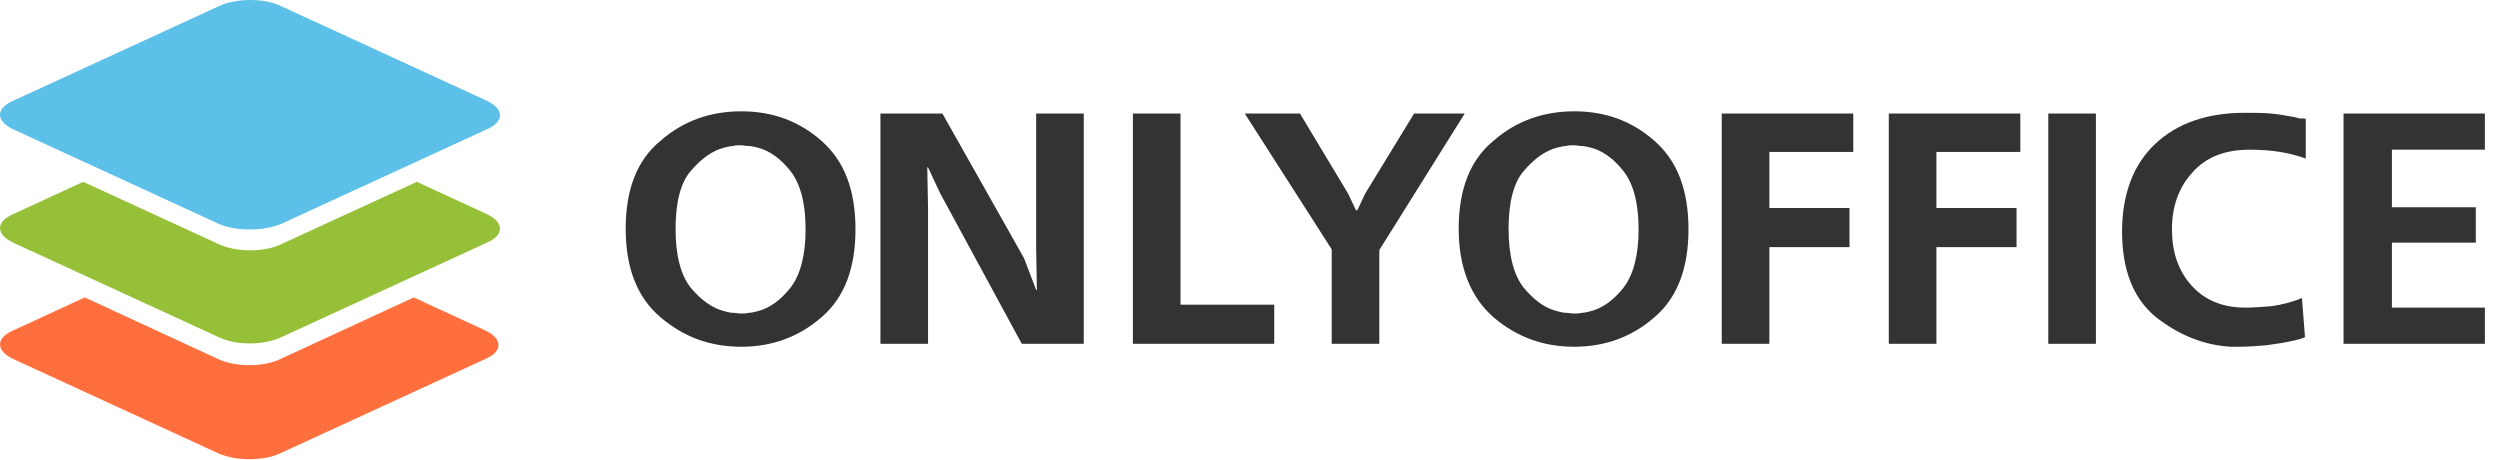
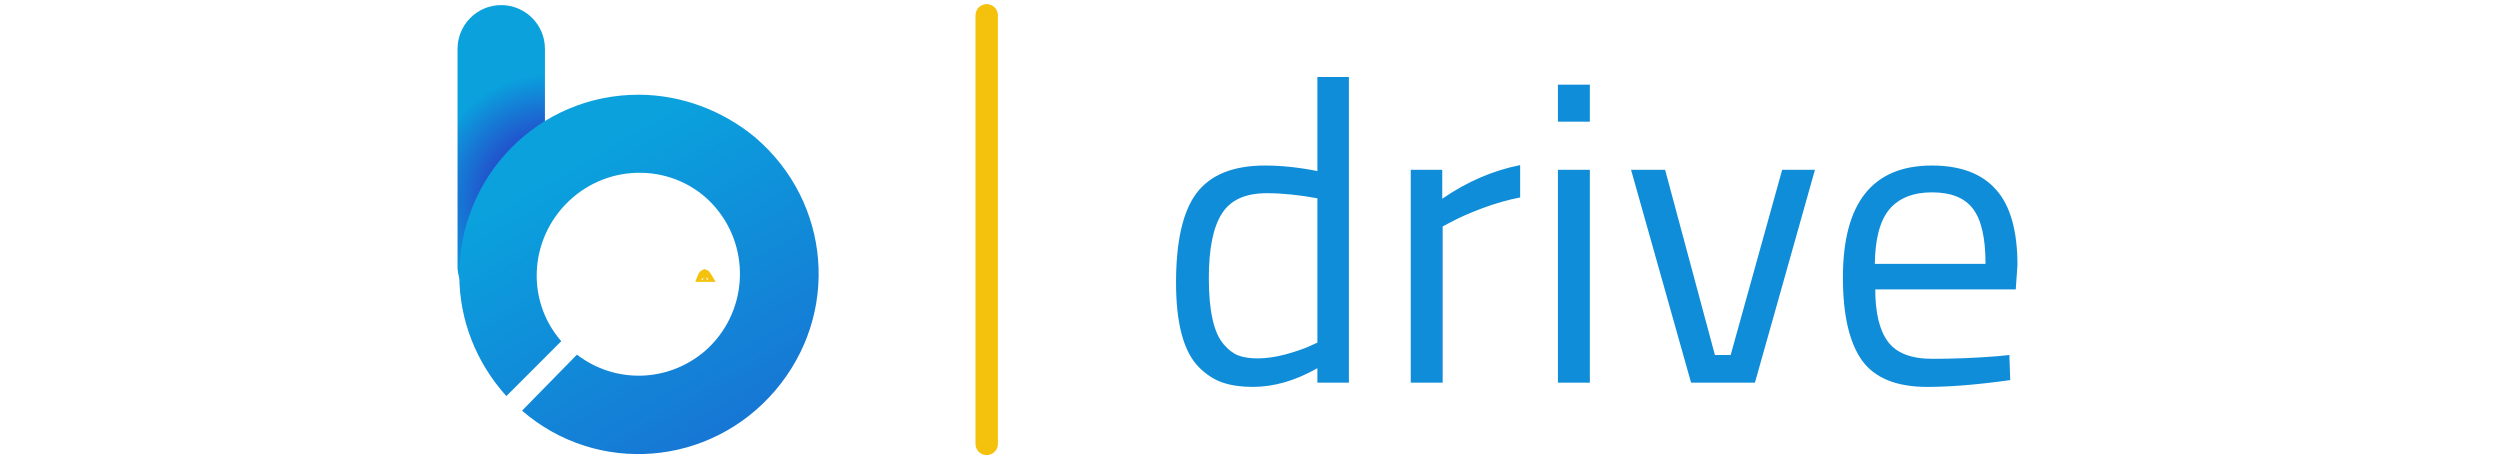
<svg xmlns="http://www.w3.org/2000/svg" width="245" height="45" viewBox="0 0 245 45" fill="none">
-   <path fill-rule="evenodd" clip-rule="evenodd" d="M64.725 13.802C62.428 15.683 61.317 18.576 61.317 22.409C61.317 26.242 62.428 29.135 64.725 31.088C67.021 33.041 69.614 33.981 72.651 33.981C75.614 33.981 78.281 33.041 80.504 31.088C82.726 29.207 83.837 26.314 83.837 22.481C83.837 18.576 82.726 15.755 80.504 13.802C78.281 11.849 75.688 10.909 72.651 10.909C69.614 10.909 66.947 11.849 64.725 13.802ZM67.688 28.195C66.725 26.965 66.206 25.085 66.206 22.409C66.206 19.805 66.725 17.852 67.688 16.767C68.725 15.538 69.836 14.742 71.022 14.453L71.022 14.453C71.318 14.381 71.614 14.309 71.836 14.309C72.059 14.236 72.281 14.236 72.577 14.236C72.725 14.236 72.855 14.254 72.985 14.272C73.114 14.29 73.244 14.309 73.392 14.309C73.614 14.309 73.91 14.381 74.207 14.453C75.392 14.742 76.503 15.538 77.466 16.767C78.429 17.997 78.948 19.878 78.948 22.481C78.948 25.013 78.429 26.965 77.466 28.195C76.503 29.424 75.392 30.22 74.207 30.509C74.156 30.522 74.108 30.534 74.06 30.546L74.06 30.546L74.06 30.546C73.832 30.604 73.638 30.654 73.392 30.654C73.096 30.726 72.873 30.726 72.577 30.726C72.466 30.726 72.336 30.708 72.207 30.69C72.077 30.672 71.948 30.654 71.836 30.654C71.591 30.654 71.396 30.604 71.168 30.546L71.168 30.546L71.168 30.546C71.121 30.534 71.072 30.522 71.022 30.509C69.836 30.22 68.725 29.424 67.688 28.195ZM92.356 11.126H86.282V33.692H90.948V20.384L90.874 16.406H90.948L92.134 18.937L100.134 33.692H106.209V11.126H101.542V24.362L101.616 28.412H101.542L100.356 25.302L92.356 11.126ZM111.024 11.126H115.691V29.858H124.876V33.692H111.024V11.126ZM127.395 11.126H121.987L130.506 24.434V33.692H135.173V24.506L143.544 11.126H138.581L133.766 19.01L133.025 20.601H132.877L132.136 19.01L127.395 11.126ZM142.951 22.409C142.951 18.576 144.063 15.683 146.359 13.802C148.581 11.849 151.248 10.909 154.285 10.909C157.323 10.909 159.915 11.849 162.138 13.802C164.36 15.755 165.471 18.576 165.471 22.481C165.471 26.314 164.36 29.207 162.138 31.088C159.915 33.041 157.248 33.981 154.285 33.981C151.248 33.981 148.655 33.041 146.359 31.088C144.137 29.135 142.951 26.242 142.951 22.409ZM147.841 22.409C147.841 25.085 148.359 26.965 149.322 28.195C150.359 29.424 151.396 30.22 152.656 30.509C152.697 30.52 152.738 30.53 152.777 30.54L152.802 30.546C153.03 30.604 153.225 30.654 153.471 30.654C153.582 30.654 153.711 30.672 153.841 30.69C153.971 30.708 154.1 30.726 154.211 30.726C154.508 30.726 154.73 30.726 155.026 30.654C155.272 30.654 155.466 30.604 155.694 30.546L155.695 30.546C155.742 30.534 155.79 30.522 155.841 30.509C157.026 30.22 158.137 29.424 159.1 28.195C160.063 26.965 160.582 25.013 160.582 22.481C160.582 19.878 160.063 17.997 159.1 16.767C158.137 15.538 157.026 14.742 155.841 14.453C155.545 14.381 155.248 14.309 155.026 14.309C154.878 14.309 154.748 14.29 154.619 14.272C154.489 14.254 154.359 14.236 154.211 14.236C153.915 14.236 153.693 14.236 153.471 14.309C153.248 14.309 152.952 14.381 152.656 14.453C151.47 14.742 150.359 15.538 149.322 16.767C148.359 17.852 147.841 19.805 147.841 22.409ZM181.62 11.126H168.73V33.692H173.397V24.217H181.25V20.384H173.397V14.887H181.62V11.126ZM185.102 11.126H197.991V14.887H189.769V20.384H197.621V24.217H189.769V33.692H185.102V11.126ZM200.732 11.126V33.692H205.399V11.126H200.732ZM225.963 11.632V15.538C225.148 15.249 224.333 15.032 223.444 14.887C222.555 14.742 221.518 14.67 220.481 14.67C218.036 14.67 216.184 15.393 214.851 16.912C213.518 18.359 212.851 20.239 212.851 22.481C212.851 24.651 213.443 26.459 214.703 27.905C215.962 29.352 217.74 30.148 220.036 30.148C220.741 30.148 221.445 30.094 222.245 30.032C222.37 30.023 222.498 30.013 222.629 30.003C223.592 29.858 224.555 29.641 225.592 29.207L225.889 33.041C225.74 33.113 225.518 33.185 225.296 33.258C225 33.33 224.703 33.402 224.333 33.475C223.95 33.568 223.506 33.631 223 33.703L223 33.703C222.722 33.743 222.426 33.785 222.111 33.836C221.222 33.909 220.333 33.981 219.37 33.981H218.999H218.629C215.962 33.836 213.518 32.824 211.295 31.088C209.073 29.28 207.962 26.459 207.962 22.698C207.962 19.009 209.073 16.116 211.221 14.091C213.369 12.066 216.333 11.054 219.962 11.054C220.925 11.054 221.814 11.054 222.555 11.126C223.26 11.189 223.91 11.305 224.6 11.43L224.601 11.43C224.708 11.449 224.816 11.468 224.926 11.488C225 11.524 225.092 11.542 225.185 11.56C225.277 11.578 225.37 11.596 225.444 11.632C225.539 11.586 225.633 11.599 225.747 11.614C225.811 11.623 225.882 11.632 225.963 11.632ZM243.519 11.126H229.667V33.692H243.519V30.148H234.408V23.783H242.63V20.312H234.408V14.67H243.519V11.126Z" fill="#333333" />
-   <path fill-rule="evenodd" clip-rule="evenodd" d="M21.44 44.448L1.288 35.18C-0.428 34.371 -0.428 33.12 1.288 32.385L8.304 29.148L21.366 35.18C23.082 35.989 25.844 35.989 27.486 35.18L40.547 29.148L47.563 32.385C49.28 33.194 49.28 34.444 47.563 35.18L27.411 44.448C25.844 45.184 23.082 45.184 21.44 44.448Z" fill="#FF6F3D" />
-   <path fill-rule="evenodd" clip-rule="evenodd" d="M21.44 33.047L1.288 23.779C-0.428 22.97 -0.428 21.719 1.288 20.984L8.155 17.821L21.44 23.926C23.157 24.735 25.918 24.735 27.561 23.926L40.846 17.821L47.712 20.984C49.429 21.793 49.429 23.043 47.712 23.779L27.561 33.047C25.844 33.856 23.082 33.856 21.44 33.047Z" fill="#95C038" />
-   <path fill-rule="evenodd" clip-rule="evenodd" d="M21.44 21.939L1.287 12.67C-0.429 11.861 -0.429 10.611 1.287 9.875L21.44 0.607C23.156 -0.202 25.918 -0.202 27.56 0.607L47.712 9.875C49.428 10.684 49.428 11.935 47.712 12.67L27.56 21.939C25.843 22.674 23.082 22.674 21.44 21.939Z" fill="#5DC0E8" />
+   <path d="M49.121 30.254C50.438 30.254 51.646 29.595 52.524 28.607C52.415 27.948 52.305 27.29 52.305 26.631C52.305 24.984 52.744 23.447 53.403 22.02V4.782C53.403 2.366 51.426 0.5 49.121 0.5C46.705 0.5 44.839 2.476 44.839 4.782V25.862C44.729 28.278 46.705 30.254 49.121 30.254C49.011 30.254 49.011 30.254 49.121 30.254Z" fill="url(#paint0_radial_798_1523)" />
+   <path d="M62.578 9.283C52.807 9.283 45.011 17.189 45.011 26.96C45.011 31.352 46.658 35.524 49.623 38.818L55.002 33.438C51.379 29.266 51.928 23.008 56.1 19.384C60.273 15.761 66.641 16.201 70.154 20.373C73.667 24.545 73.228 30.803 69.056 34.426C65.433 37.5 60.273 37.61 56.54 34.756L51.16 40.245C58.516 46.613 69.605 45.735 75.973 38.269C82.341 30.803 81.463 19.824 73.997 13.456C70.813 10.821 66.75 9.283 62.578 9.283Z" fill="url(#paint1_linear_798_1523)" />
+   <path d="M69.161 27.06C69.164 27.067 69.165 27.072 69.166 27.074L68.946 27.074C68.947 27.072 68.948 27.067 68.951 27.06C68.959 27.045 68.972 27.025 68.991 27.005C69.011 26.986 69.031 26.973 69.046 26.965C69.05 26.963 69.054 26.962 69.056 26.961C69.058 26.962 69.062 26.963 69.066 26.965C69.081 26.973 69.101 26.986 69.121 27.005C69.14 27.025 69.153 27.045 69.161 27.06Z" fill="#F4C20D" stroke="#F4C20D" stroke-width="1.098" />
+   <path d="M96.697 1.5V43.5" stroke="#F4C20D" stroke-width="2.196" stroke-linecap="round" />
+   <path d="M132.191 7.544V37.5H129.104V36.081C126.962 37.305 124.848 37.917 122.762 37.917C121.649 37.917 120.676 37.778 119.841 37.5C119.007 37.222 118.228 36.721 117.505 35.998C116.003 34.496 115.252 31.729 115.252 27.695C115.252 23.634 115.92 20.714 117.255 18.934C118.618 17.126 120.857 16.222 123.972 16.222C125.585 16.222 127.296 16.403 129.104 16.764V7.544H132.191ZM119.925 33.745C120.37 34.273 120.843 34.635 121.343 34.83C121.844 35.025 122.484 35.122 123.263 35.122C124.069 35.122 124.959 34.997 125.933 34.746C126.934 34.468 127.713 34.204 128.269 33.954L129.104 33.578V19.435C127.324 19.101 125.669 18.934 124.139 18.934C122.025 18.934 120.551 19.615 119.716 20.978C118.882 22.313 118.465 24.399 118.465 27.236C118.465 30.463 118.951 32.633 119.925 33.745ZM138.253 37.5V16.639H141.34V19.476C143.76 17.807 146.305 16.709 148.975 16.18V19.351C147.807 19.574 146.583 19.921 145.304 20.394C144.052 20.867 143.093 21.284 142.425 21.646L141.382 22.188V37.5H138.253ZM152.676 37.5V16.639H155.805V37.5H152.676ZM152.676 11.925V8.295H155.805V11.925H152.676ZM159.842 16.639H163.18L168.061 34.788H169.605L174.653 16.639H177.866L171.983 37.5H165.725L159.842 16.639ZM195.708 34.913L196.918 34.788L197.002 37.25C193.831 37.695 191.119 37.917 188.866 37.917C185.862 37.917 183.734 37.055 182.482 35.331C181.231 33.578 180.605 30.866 180.605 27.195C180.605 19.88 183.512 16.222 189.325 16.222C192.134 16.222 194.234 17.015 195.625 18.6C197.015 20.158 197.711 22.619 197.711 25.985L197.544 28.363H183.776C183.776 30.672 184.193 32.382 185.027 33.495C185.862 34.607 187.308 35.164 189.367 35.164C191.453 35.164 193.566 35.08 195.708 34.913ZM194.582 25.86C194.582 23.301 194.165 21.493 193.33 20.436C192.523 19.379 191.188 18.851 189.325 18.851C187.489 18.851 186.098 19.407 185.153 20.519C184.235 21.632 183.762 23.412 183.734 25.86H194.582Z" fill="#108DD8" />
+   <defs>
+     <radialGradient id="paint0_radial_798_1523" cx="0" cy="0" r="1" gradientUnits="userSpaceOnUse" gradientTransform="translate(54.1795 19.4832) scale(12.2769 12.2777)">
+       <stop offset="0.54" stop-color="#2155CD" />
+       <stop offset="1" stop-color="#0AA1DD" />
+     </radialGradient>
+     <linearGradient id="paint1_linear_798_1523" x1="56.351" y1="16.07" x2="83.525" y2="63.111" gradientUnits="userSpaceOnUse">
+       <stop stop-color="#0AA1DD" />
+       <stop offset="1" stop-color="#2155CD" />
+     </linearGradient>
+   </defs>
</svg>
